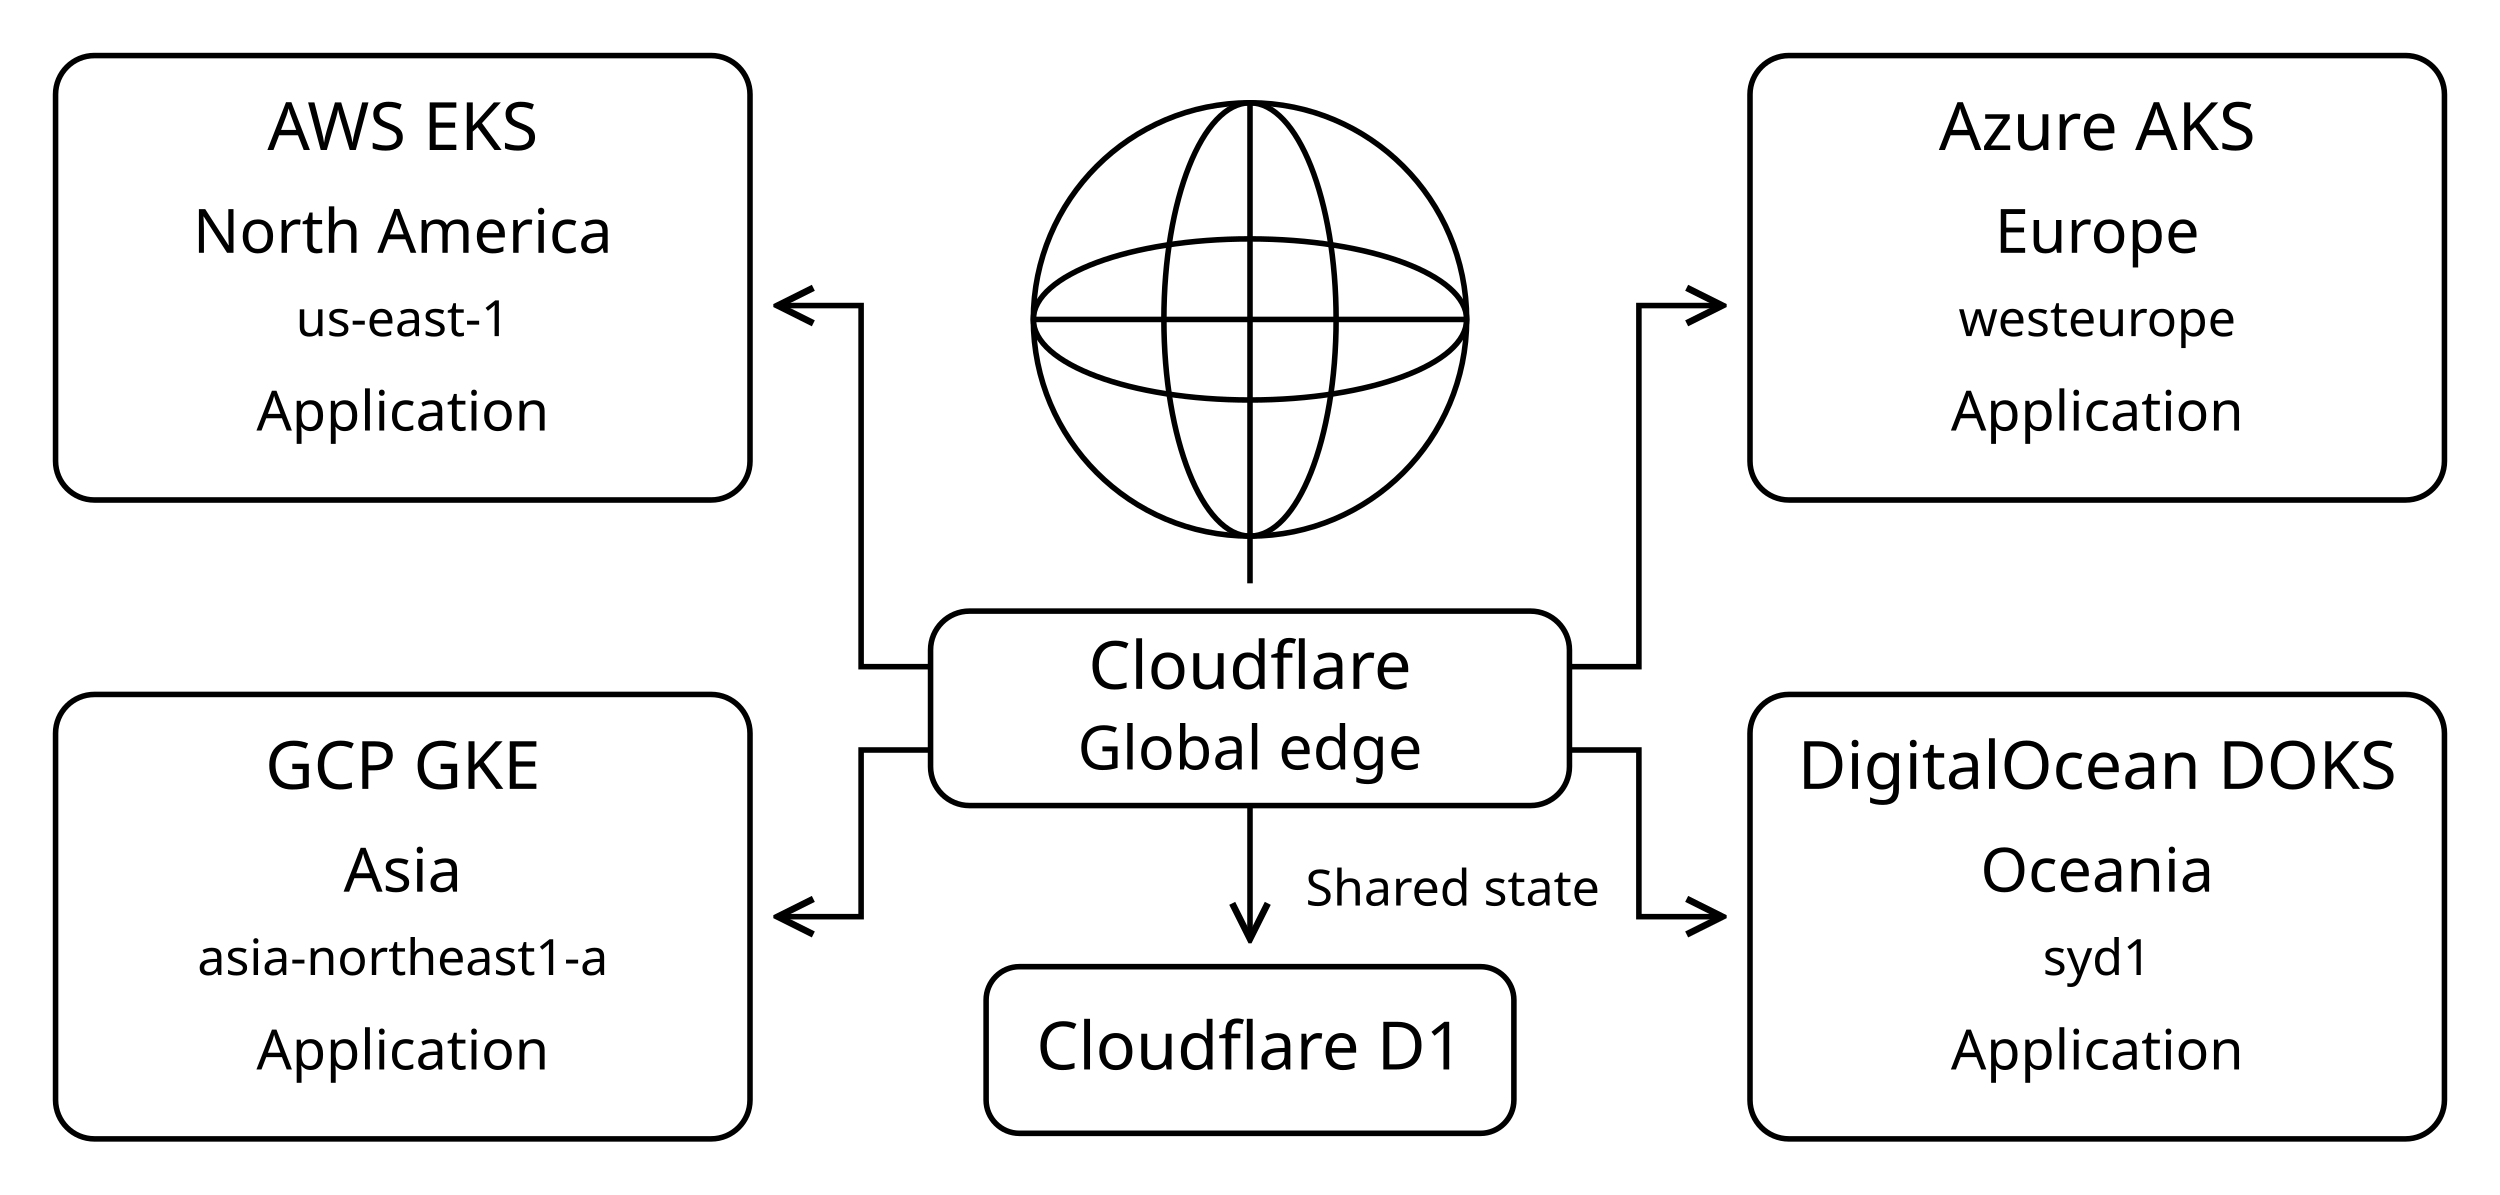
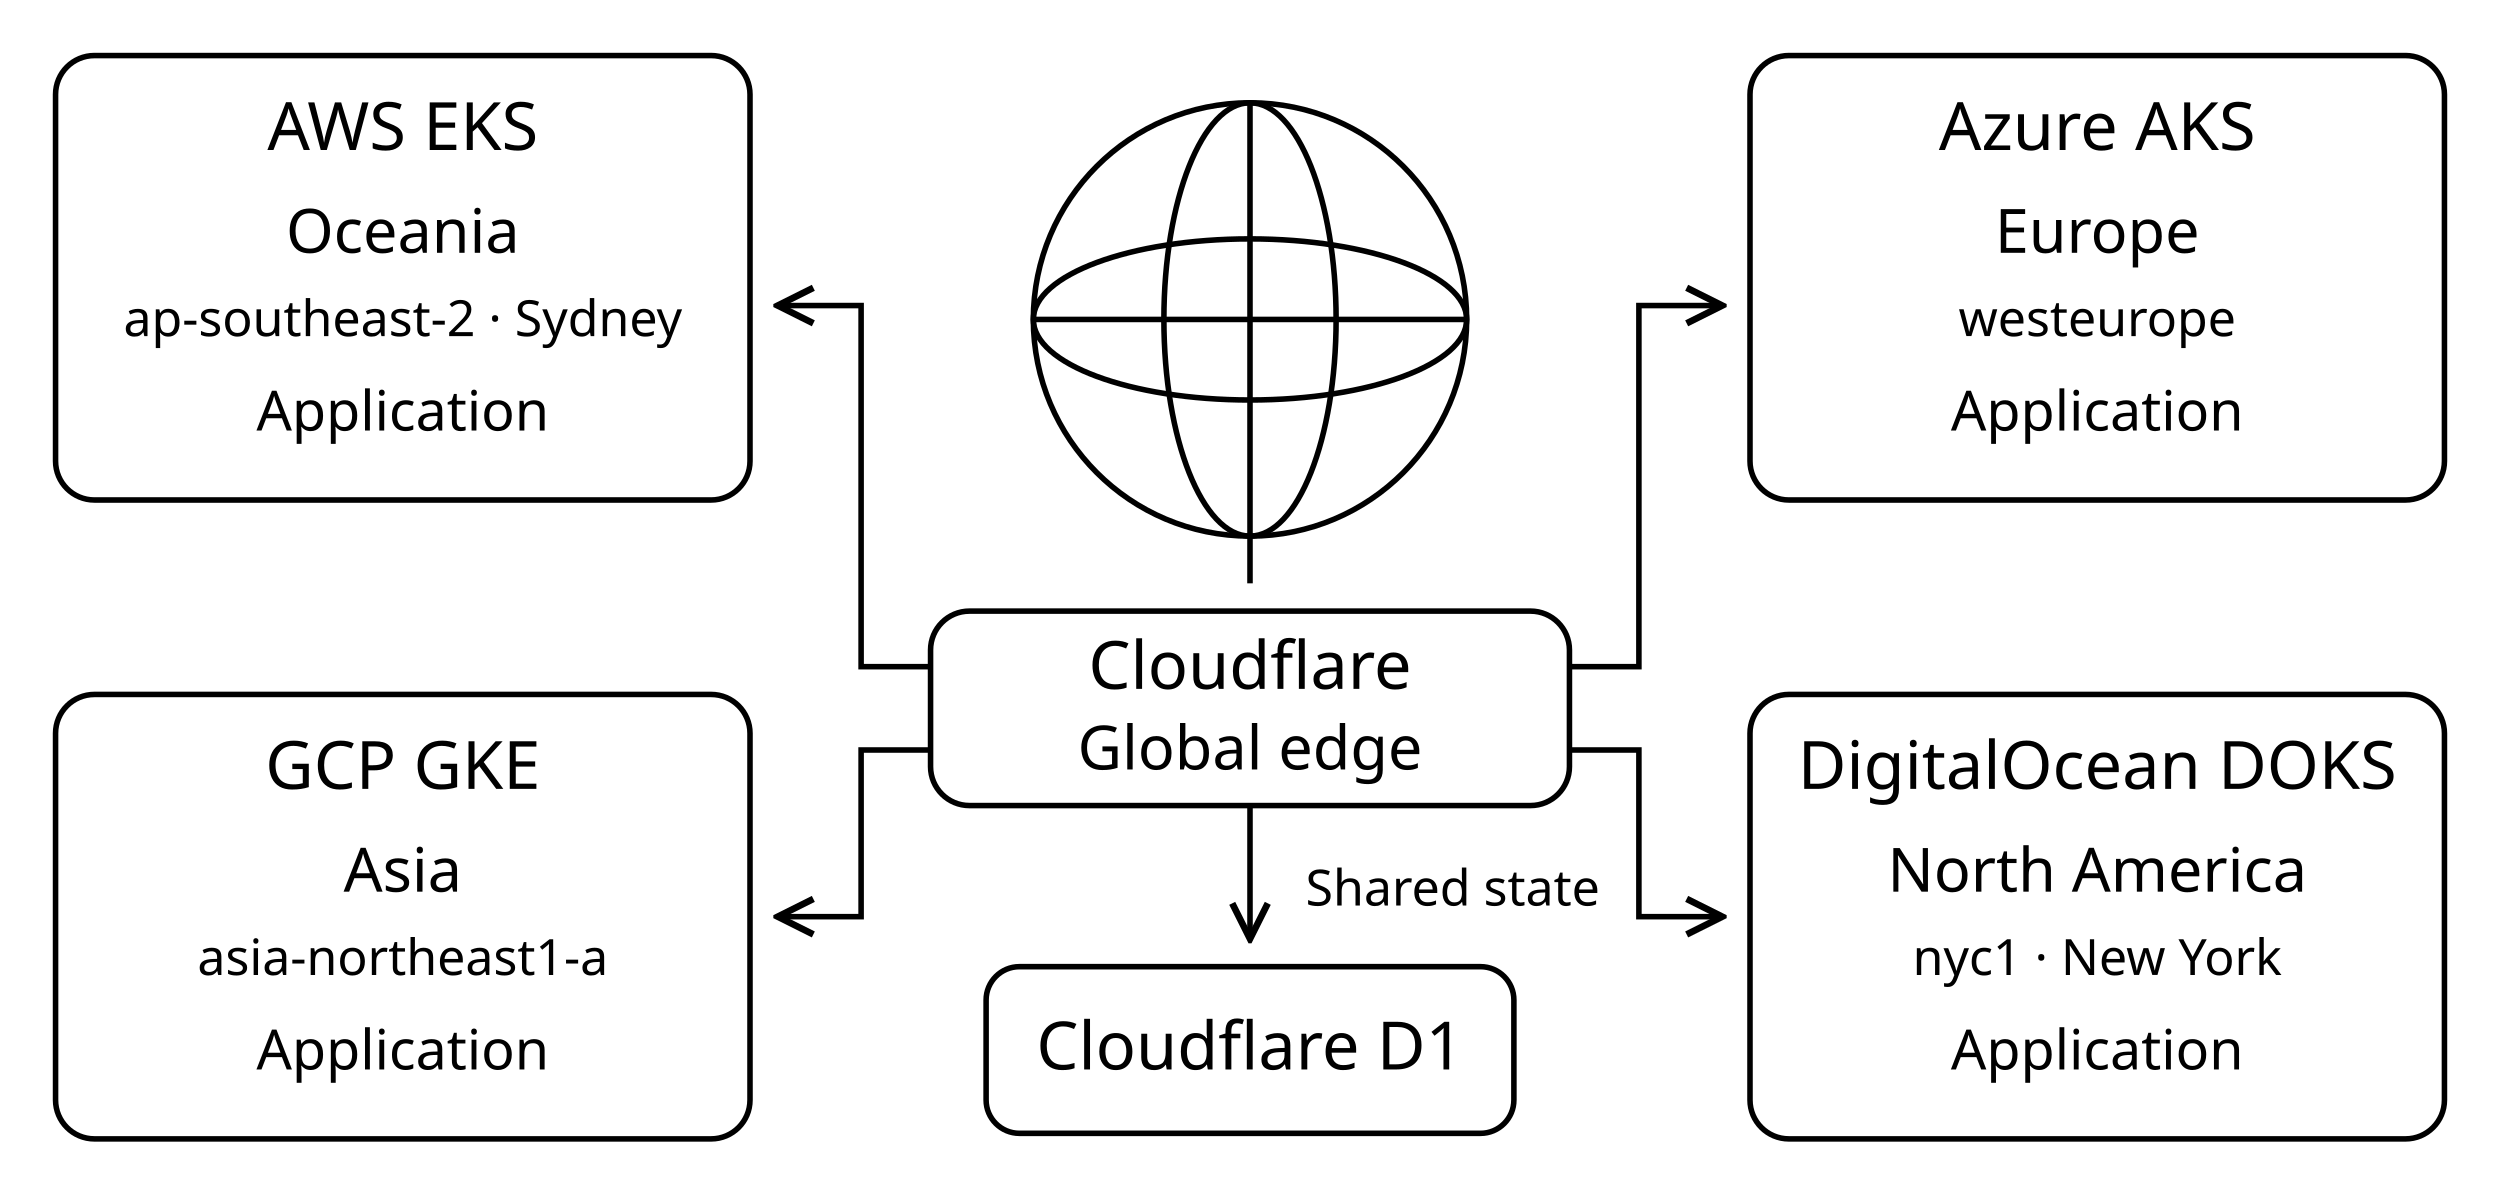
- <svg xmlns="http://www.w3.org/2000/svg" width="900" height="430" viewBox="0 0 900 430" role="img" aria-label="Schematic globe with Cloudflare global edge routing to four regional Kubernetes applications: AWS EKS North America us-east-1; Azure AKS Europe westeurope; GCP GKE Asia asia-northeast1-a; DigitalOcean DOKS Oceania syd1. One external Cloudflare D1 provides shared state. Positions are schematic, not geographic coordinates.">
+ <svg xmlns="http://www.w3.org/2000/svg" width="900" height="430" viewBox="0 0 900 430" role="img" aria-label="Target architecture: schematic globe with Cloudflare global edge routing to four regional Kubernetes applications: AWS EKS Oceania ap-southeast-2 Sydney; Azure AKS Europe westeurope; GCP GKE Asia asia-northeast1-a; DigitalOcean DOKS North America nyc1 New York. One external Cloudflare D1 provides shared state. Positions are schematic, not geographic coordinates; no live deployment is implied.">
  <defs>
    <marker id="arrow" viewBox="0 0 10 10" refX="9" refY="5" markerWidth="8" markerHeight="8" orient="auto-start-reverse">
      <path d="M 1 1 L 9 5 L 1 9" fill="none" stroke="currentColor" stroke-width="1.5" />
    </marker>
  </defs>
  <g fill="none" stroke="currentColor" stroke-width="2">
    <rect x="20" y="20" width="250" height="160" rx="14" />
    <rect x="630" y="20" width="250" height="160" rx="14" />
    <rect x="20" y="250" width="250" height="160" rx="14" />
    <rect x="630" y="250" width="250" height="160" rx="14" />
    <circle cx="450" cy="115" r="78" />
    <ellipse cx="450" cy="115" rx="31" ry="78" />
    <ellipse cx="450" cy="115" rx="78" ry="29" />
    <path d="M 450 37 V 193 M 372 115 H 528 M 450 193 V 210" />
    <rect x="335" y="220" width="230" height="70" rx="14" />
    <path d="M 335 240 H 310 V 110 H 280" marker-end="url(#arrow)" />
    <path d="M 565 240 H 590 V 110 H 620" marker-end="url(#arrow)" />
    <path d="M 335 270 H 310 V 330 H 280" marker-end="url(#arrow)" />
    <path d="M 565 270 H 590 V 330 H 620" marker-end="url(#arrow)" />
    <path d="M 450 290 V 338" marker-end="url(#arrow)" />
    <rect x="355" y="348" width="190" height="60" rx="12" />
  </g>
  <g fill="currentColor" font-family="sans-serif" text-anchor="middle">
    <text x="145" y="54" font-size="24">AWS EKS</text>
-     <text x="145" y="91" font-size="22">North America</text>
-     <text x="145" y="121" font-size="18">us-east-1</text>
+     <text x="145" y="91" font-size="22">Oceania</text>
+     <text x="145" y="121" font-size="18">ap-southeast-2 · Sydney</text>
    <text x="145" y="155" font-size="20">Application</text>
    <text x="755" y="54" font-size="24">Azure AKS</text>
    <text x="755" y="91" font-size="22">Europe</text>
    <text x="755" y="121" font-size="18">westeurope</text>
    <text x="755" y="155" font-size="20">Application</text>
    <text x="145" y="284" font-size="24">GCP GKE</text>
    <text x="145" y="321" font-size="22">Asia</text>
    <text x="145" y="351" font-size="18">asia-northeast1-a</text>
    <text x="145" y="385" font-size="20">Application</text>
    <text x="755" y="284" font-size="24">DigitalOcean DOKS</text>
-     <text x="755" y="321" font-size="22">Oceania</text>
-     <text x="755" y="351" font-size="18">syd1</text>
+     <text x="755" y="321" font-size="22">North America</text>
+     <text x="755" y="351" font-size="18">nyc1 · New York</text>
    <text x="755" y="385" font-size="20">Application</text>
    <text x="450" y="248" font-size="24">Cloudflare</text>
    <text x="450" y="277" font-size="22">Global edge</text>
    <text x="450" y="385" font-size="24">Cloudflare D1</text>
  </g>
  <text x="470" y="326" fill="currentColor" font-family="sans-serif" font-size="18">Shared state</text>
</svg>
